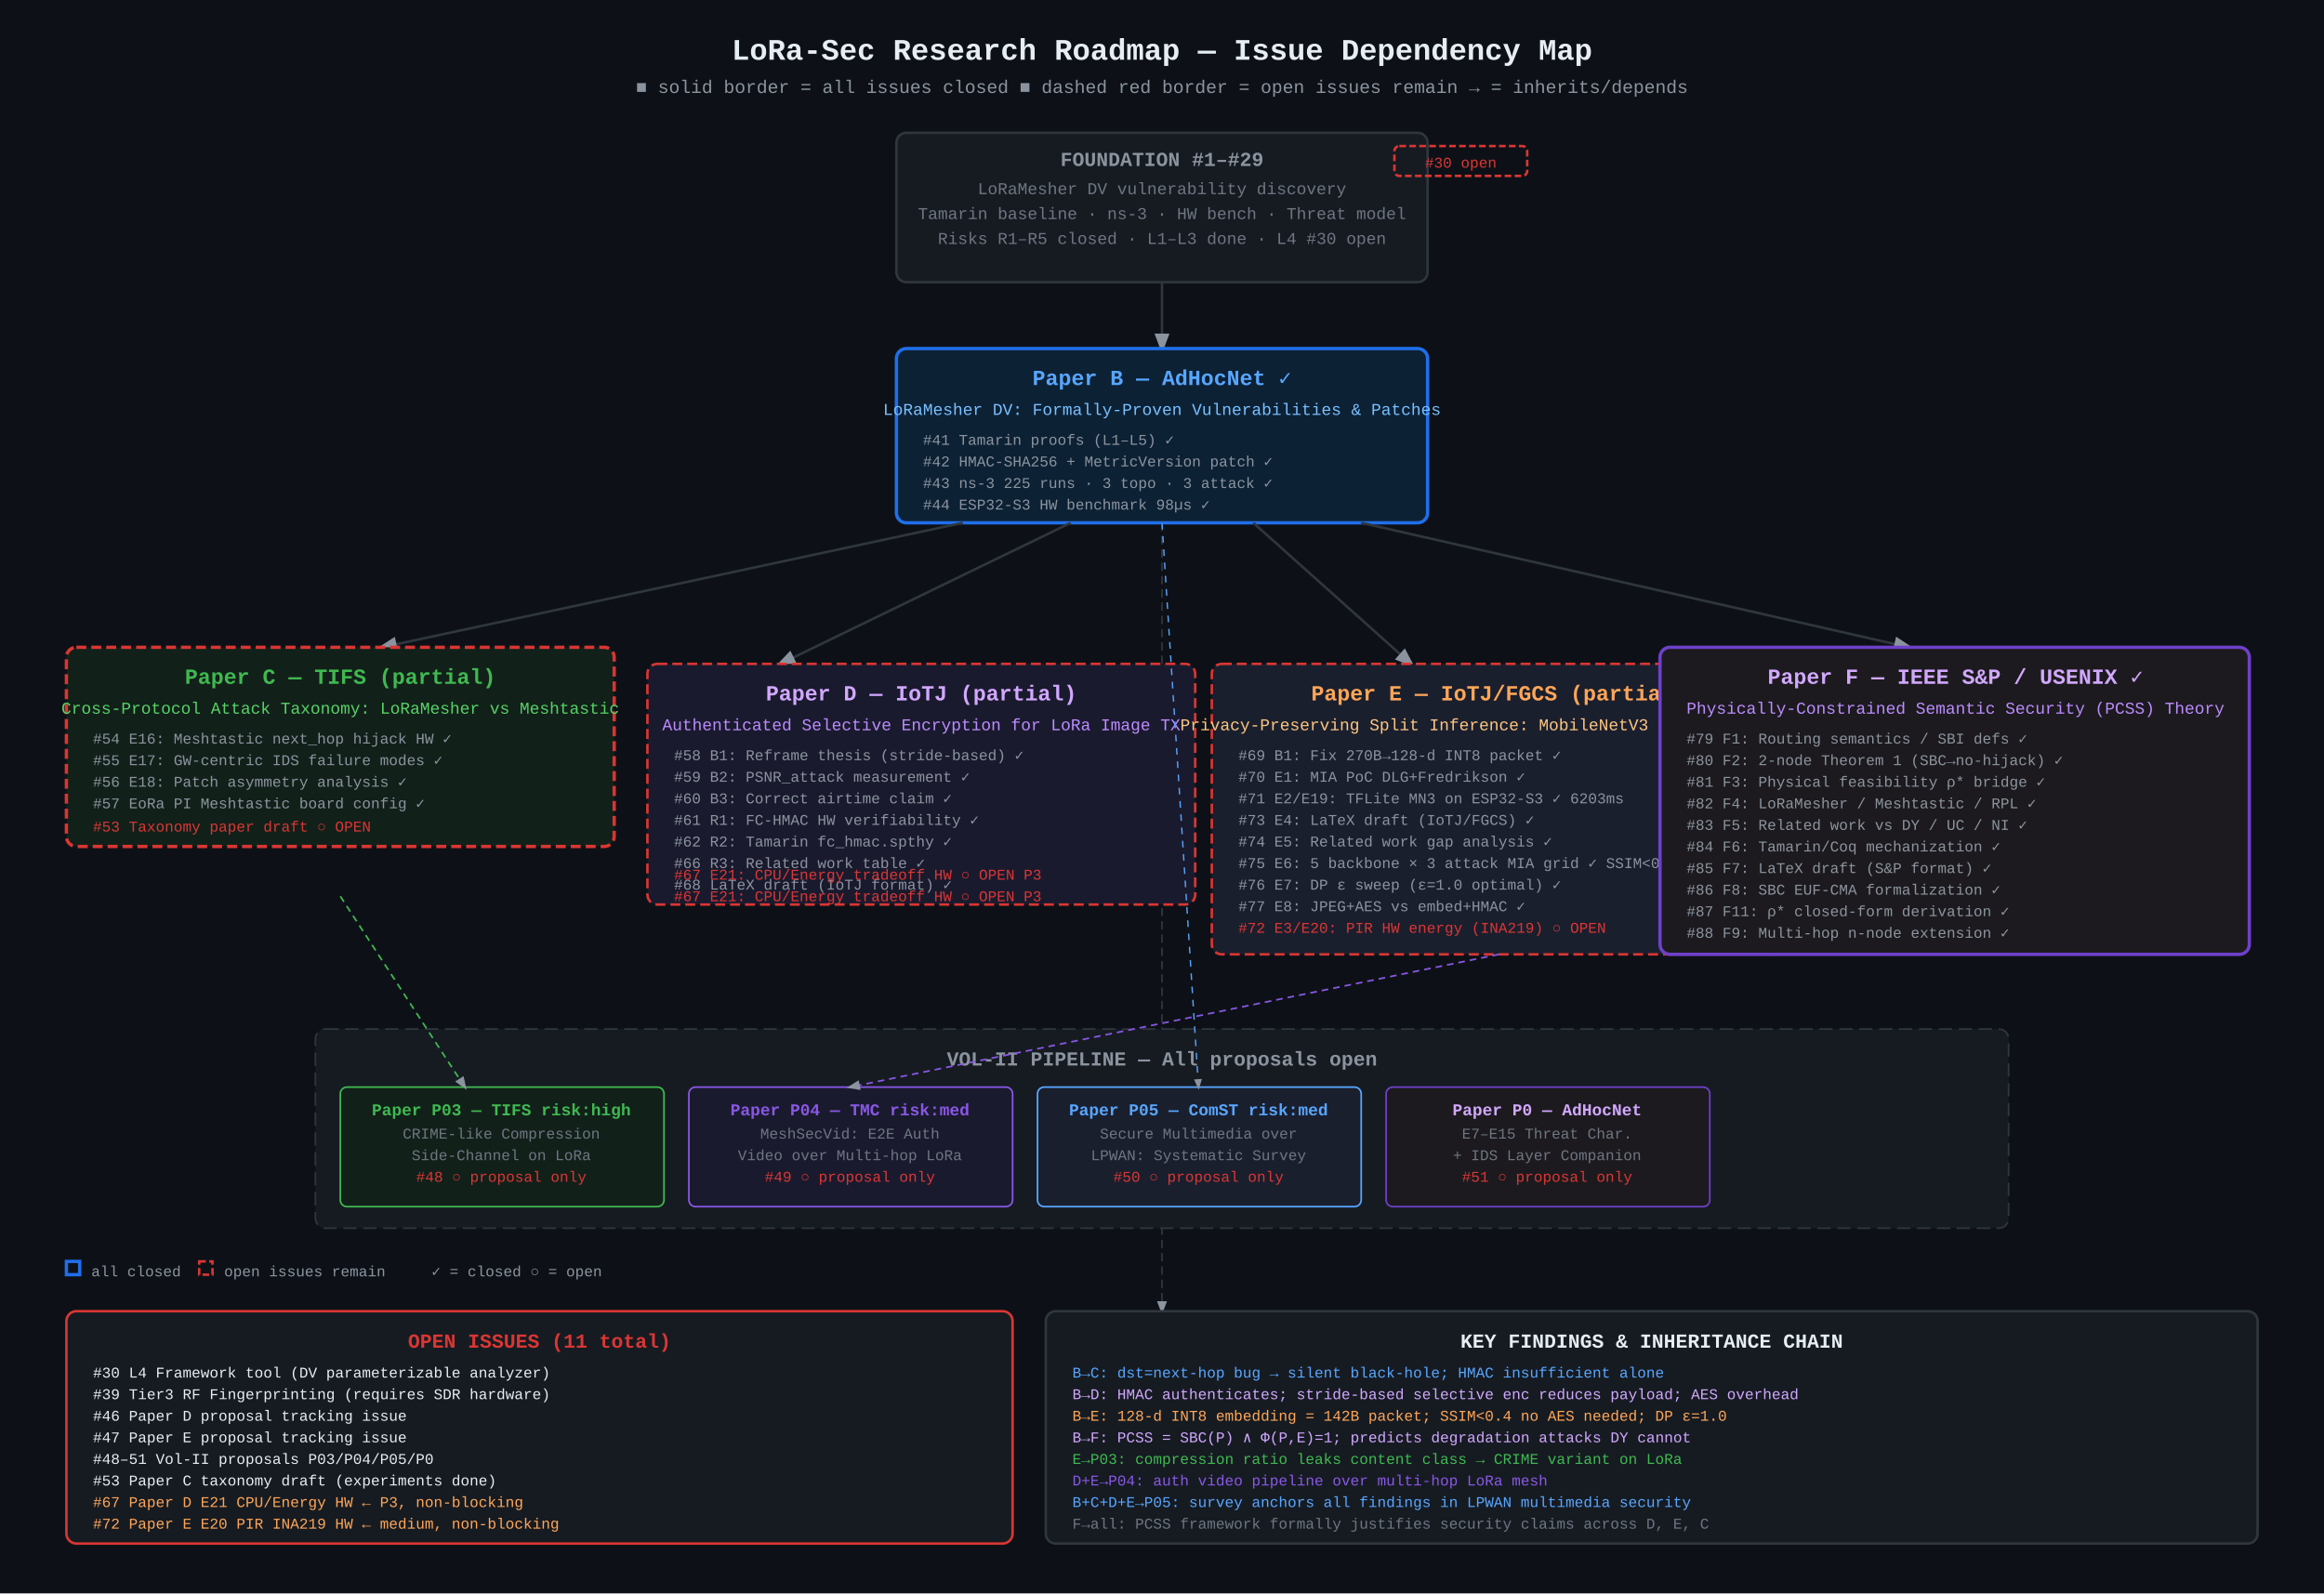
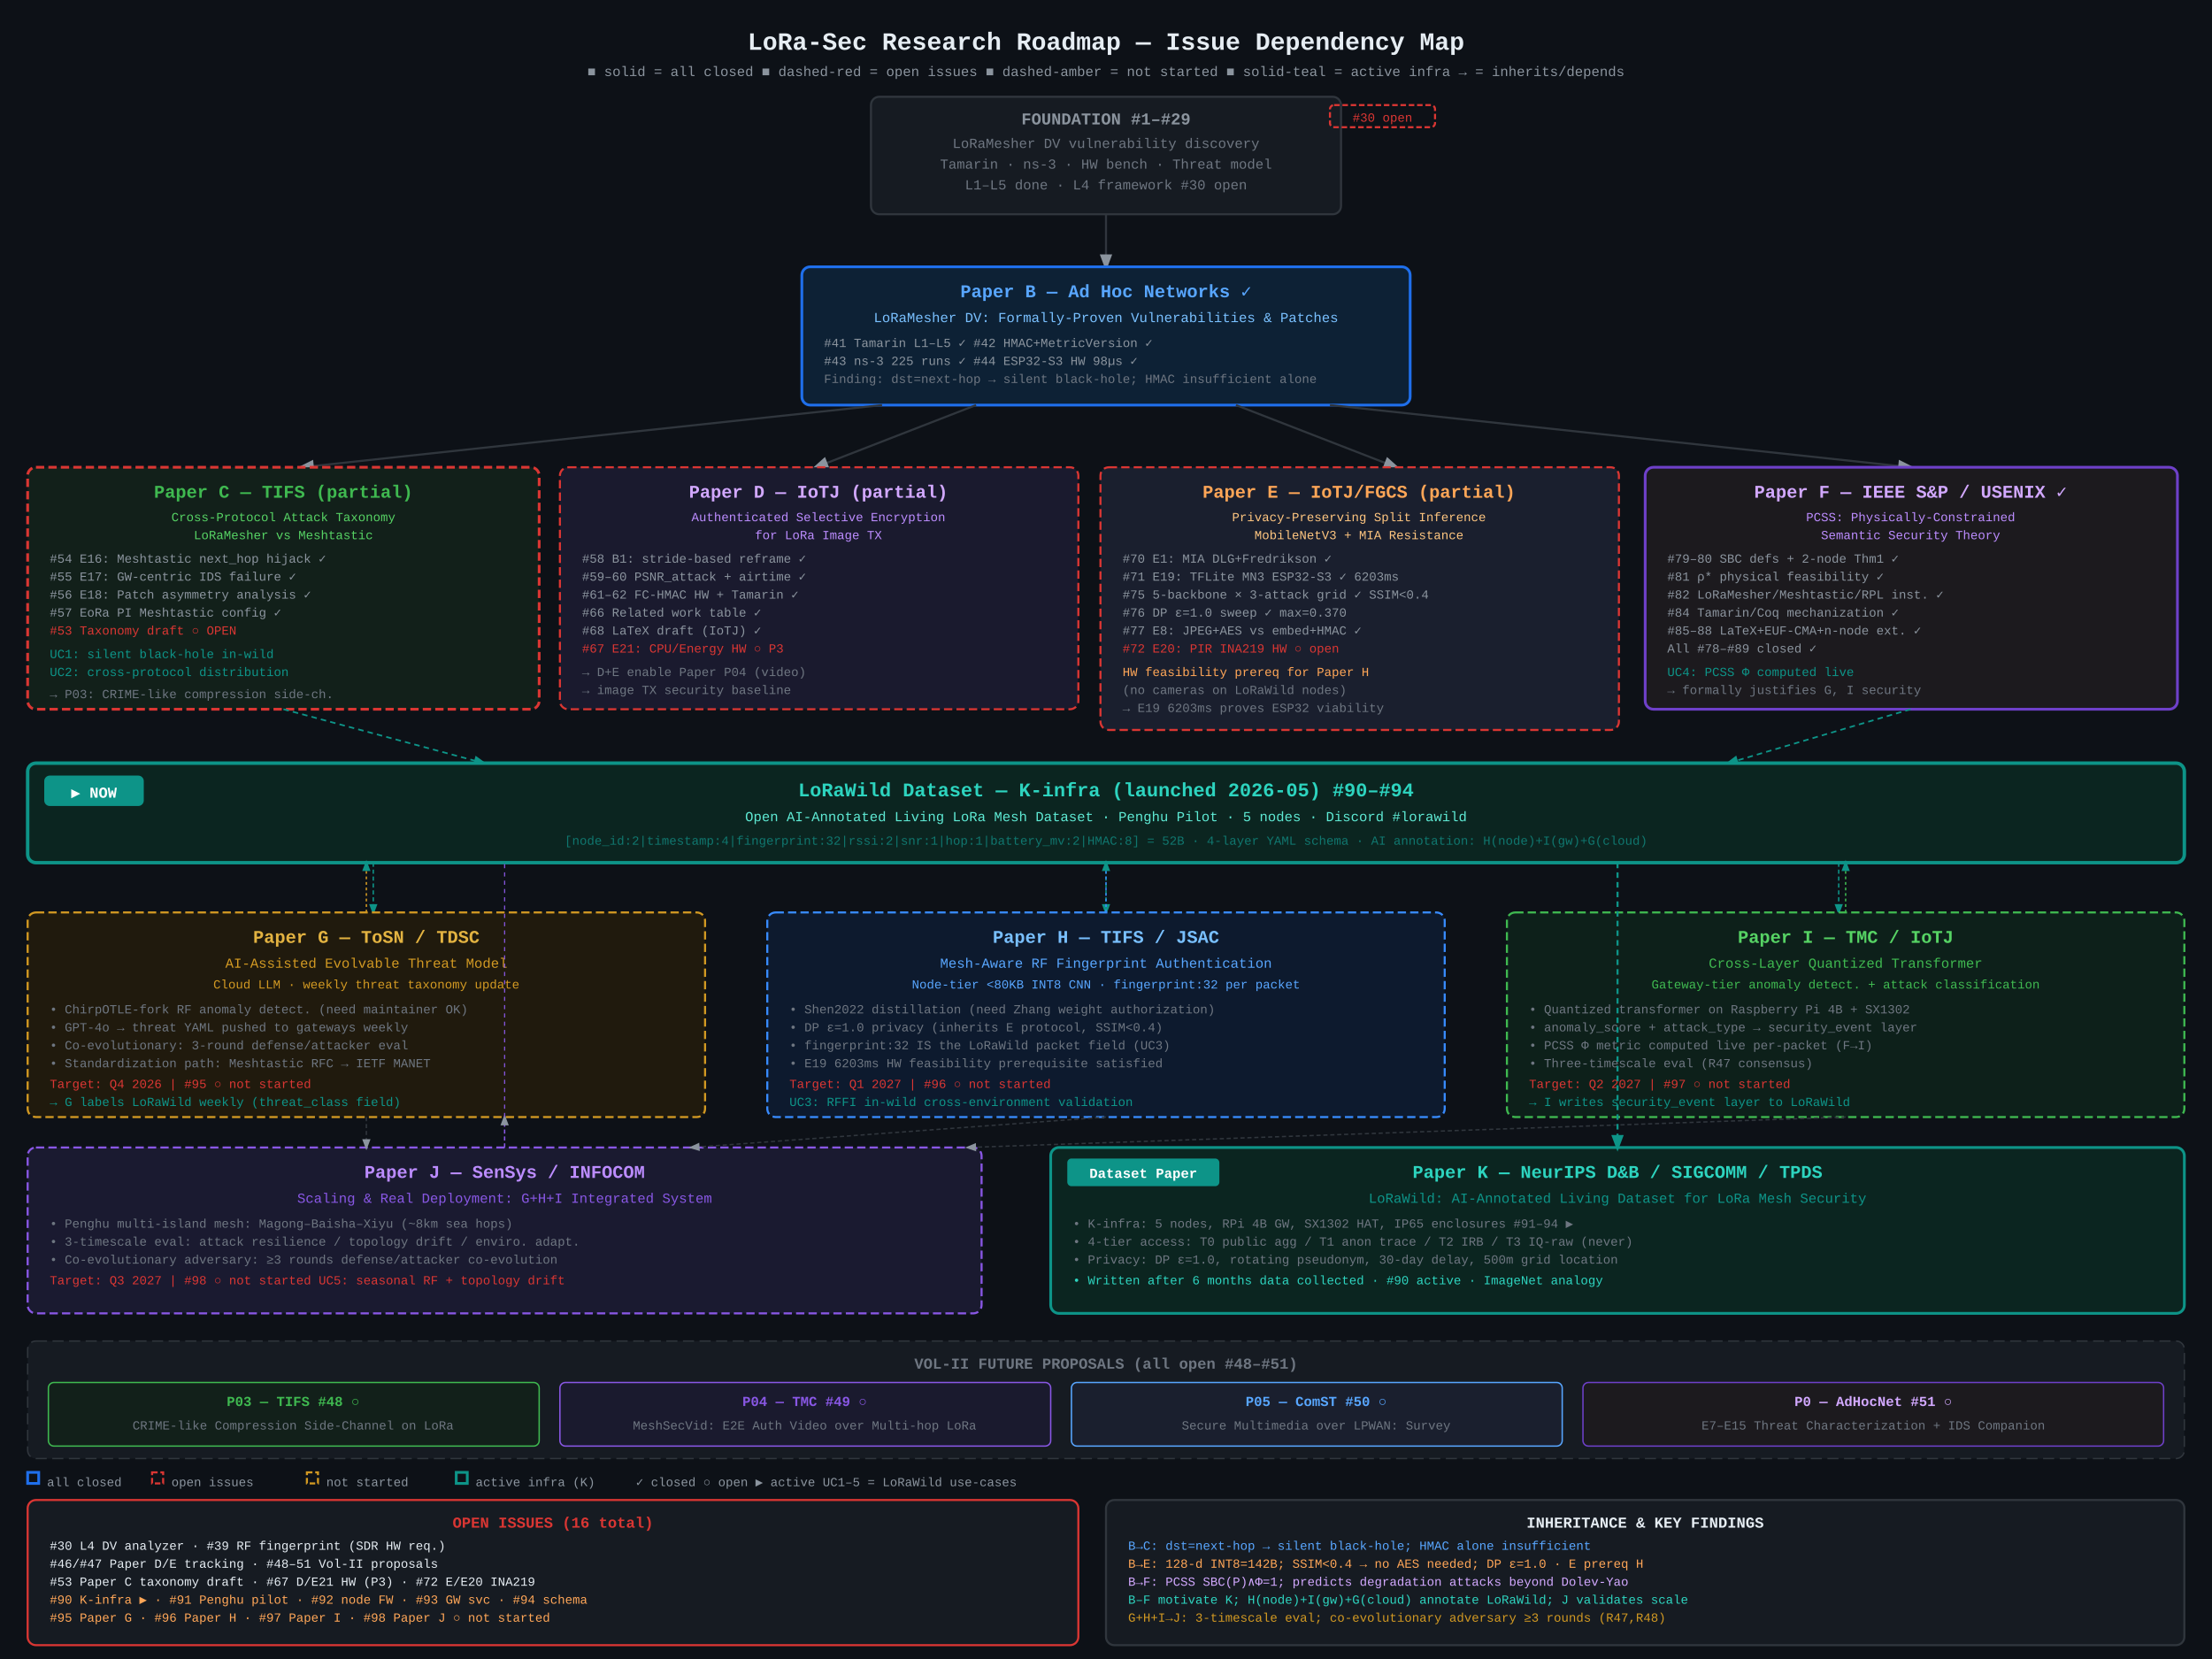
- <svg xmlns="http://www.w3.org/2000/svg" width="1400" height="960" viewBox="0 0 1400 960" font-family="'Courier New', monospace">
-   <rect width="1400" height="960" fill="#0d1117" />
-   <text x="700" y="36" text-anchor="middle" font-size="18" font-weight="bold" fill="#e6edf3">LoRa-Sec Research Roadmap — Issue Dependency Map</text>
-   <text x="700" y="56" text-anchor="middle" font-size="11" fill="#8b949e">■ solid border = all issues closed   ■ dashed red border = open issues remain   → = inherits/depends</text>
-   <rect x="540" y="80" width="320" height="90" rx="6" fill="#161b22" stroke="#30363d" stroke-width="1.5" />
-   <text x="700" y="100" text-anchor="middle" font-size="12" font-weight="bold" fill="#8b949e">FOUNDATION  #1–#29</text>
-   <text x="700" y="117" text-anchor="middle" font-size="10" fill="#6e7681">LoRaMesher DV vulnerability discovery</text>
-   <text x="700" y="132" text-anchor="middle" font-size="10" fill="#6e7681">Tamarin baseline · ns-3 · HW bench · Threat model</text>
-   <text x="700" y="147" text-anchor="middle" font-size="10" fill="#6e7681">Risks R1–R5 closed · L1–L3 done · L4 #30 open</text>
-   <rect x="840" y="88" width="80" height="18" rx="3" fill="none" stroke="#da3633" stroke-width="1.5" stroke-dasharray="4,2" />
-   <text x="880" y="101" text-anchor="middle" font-size="9" fill="#da3633">#30 open</text>
-   <line x1="700" y1="170" x2="700" y2="210" stroke="#30363d" stroke-width="1.5" marker-end="url(#arr-gray)" />
-   <rect x="540" y="210" width="320" height="105" rx="6" fill="#0d2135" stroke="#1f6feb" stroke-width="2" />
-   <text x="700" y="232" text-anchor="middle" font-size="13" font-weight="bold" fill="#58a6ff">Paper B — AdHocNet  ✓</text>
-   <text x="700" y="250" text-anchor="middle" font-size="10" fill="#79c0ff">LoRaMesher DV: Formally-Proven Vulnerabilities &amp; Patches</text>
-   <text x="556" y="268" font-size="9" fill="#8b949e">#41 Tamarin proofs (L1–L5)            ✓</text>
-   <text x="556" y="281" font-size="9" fill="#8b949e">#42 HMAC-SHA256 + MetricVersion patch  ✓</text>
-   <text x="556" y="294" font-size="9" fill="#8b949e">#43 ns-3 225 runs · 3 topo · 3 attack  ✓</text>
-   <text x="556" y="307" font-size="9" fill="#8b949e">#44 ESP32-S3 HW benchmark 98µs          ✓</text>
-   <line x1="580" y1="315" x2="230" y2="390" stroke="#30363d" stroke-width="1.5" marker-end="url(#arr-gray)" />
-   <line x1="645" y1="315" x2="470" y2="400" stroke="#30363d" stroke-width="1.5" marker-end="url(#arr-gray)" />
-   <line x1="755" y1="315" x2="850" y2="400" stroke="#30363d" stroke-width="1.5" marker-end="url(#arr-gray)" />
-   <line x1="820" y1="315" x2="1150" y2="390" stroke="#30363d" stroke-width="1.5" marker-end="url(#arr-gray)" />
-   <line x1="700" y1="315" x2="700" y2="790" stroke="#30363d" stroke-width="1" stroke-dasharray="5,3" marker-end="url(#arr-gray)" />
-   <rect x="40" y="390" width="330" height="120" rx="6" fill="#12201a" stroke="#da3633" stroke-width="2" stroke-dasharray="6,3" />
-   <text x="205" y="412" text-anchor="middle" font-size="13" font-weight="bold" fill="#3fb950">Paper C — TIFS  (partial)</text>
-   <text x="205" y="430" text-anchor="middle" font-size="10" fill="#56d364">Cross-Protocol Attack Taxonomy: LoRaMesher vs Meshtastic</text>
-   <text x="56" y="448" font-size="9" fill="#8b949e">#54 E16: Meshtastic next_hop hijack HW    ✓</text>
-   <text x="56" y="461" font-size="9" fill="#8b949e">#55 E17: GW-centric IDS failure modes     ✓</text>
-   <text x="56" y="474" font-size="9" fill="#8b949e">#56 E18: Patch asymmetry analysis         ✓</text>
-   <text x="56" y="487" font-size="9" fill="#8b949e">#57 EoRa PI Meshtastic board config       ✓</text>
-   <text x="56" y="501" font-size="9" fill="#da3633">#53 Taxonomy paper draft            ○ OPEN</text>
-   <rect x="390" y="400" width="330" height="145" rx="6" fill="#1a1a2e" stroke="#da3633" stroke-width="1.5" stroke-dasharray="6,3" />
-   <text x="555" y="422" text-anchor="middle" font-size="13" font-weight="bold" fill="#d2a8ff">Paper D — IoTJ  (partial)</text>
-   <text x="555" y="440" text-anchor="middle" font-size="10" fill="#bc8cff">Authenticated Selective Encryption for LoRa Image TX</text>
-   <text x="406" y="458" font-size="9" fill="#8b949e">#58 B1: Reframe thesis (stride-based)     ✓</text>
-   <text x="406" y="471" font-size="9" fill="#8b949e">#59 B2: PSNR_attack measurement           ✓</text>
-   <text x="406" y="484" font-size="9" fill="#8b949e">#60 B3: Correct airtime claim             ✓</text>
-   <text x="406" y="497" font-size="9" fill="#8b949e">#61 R1: FC-HMAC HW verifiability          ✓</text>
-   <text x="406" y="510" font-size="9" fill="#8b949e">#62 R2: Tamarin fc_hmac.spthy             ✓</text>
-   <text x="406" y="523" font-size="9" fill="#8b949e">#66 R3: Related work table                ✓</text>
-   <text x="406" y="536" font-size="9" fill="#8b949e">#68 LaTeX draft (IoTJ format)             ✓</text>
-   <text x="406" y="530" font-size="9" fill="#da3633">#67 E21: CPU/Energy tradeoff HW   ○ OPEN P3</text>
-   <text x="406" y="543" font-size="9" fill="#da3633">#67 E21: CPU/Energy tradeoff HW   ○ OPEN P3</text>
-   <rect x="730" y="400" width="345" height="175" rx="6" fill="#1a1f2e" stroke="#da3633" stroke-width="1.5" stroke-dasharray="6,3" />
-   <text x="903" y="422" text-anchor="middle" font-size="13" font-weight="bold" fill="#ffa657">Paper E — IoTJ/FGCS  (partial)</text>
-   <text x="903" y="440" text-anchor="middle" font-size="10" fill="#ffc680">Privacy-Preserving Split Inference: MobileNetV3 + MIA Resistance</text>
-   <text x="746" y="458" font-size="9" fill="#8b949e">#69 B1: Fix 270B→128-d INT8 packet       ✓</text>
-   <text x="746" y="471" font-size="9" fill="#8b949e">#70 E1: MIA PoC DLG+Fredrikson           ✓</text>
-   <text x="746" y="484" font-size="9" fill="#8b949e">#71 E2/E19: TFLite MN3 on ESP32-S3       ✓  6203ms</text>
-   <text x="746" y="497" font-size="9" fill="#8b949e">#73 E4: LaTeX draft (IoTJ/FGCS)          ✓</text>
-   <text x="746" y="510" font-size="9" fill="#8b949e">#74 E5: Related work gap analysis        ✓</text>
-   <text x="746" y="523" font-size="9" fill="#8b949e">#75 E6: 5 backbone × 3 attack MIA grid  ✓  SSIM&lt;0.4</text>
-   <text x="746" y="536" font-size="9" fill="#8b949e">#76 E7: DP ε sweep (ε=1.0 optimal)       ✓</text>
-   <text x="746" y="549" font-size="9" fill="#8b949e">#77 E8: JPEG+AES vs embed+HMAC           ✓</text>
-   <text x="746" y="562" font-size="9" fill="#da3633">#72 E3/E20: PIR HW energy (INA219) ○ OPEN</text>
-   <rect x="1000" y="390" width="355" height="185" rx="6" fill="#1c1a1e" stroke="#6e40c9" stroke-width="2" />
-   <text x="1178" y="412" text-anchor="middle" font-size="13" font-weight="bold" fill="#d2a8ff">Paper F — IEEE S&amp;P / USENIX  ✓</text>
-   <text x="1178" y="430" text-anchor="middle" font-size="10" fill="#bc8cff">Physically-Constrained Semantic Security (PCSS) Theory</text>
-   <text x="1016" y="448" font-size="9" fill="#8b949e">#79 F1: Routing semantics / SBI defs      ✓</text>
-   <text x="1016" y="461" font-size="9" fill="#8b949e">#80 F2: 2-node Theorem 1 (SBC→no-hijack)  ✓</text>
-   <text x="1016" y="474" font-size="9" fill="#8b949e">#81 F3: Physical feasibility ρ* bridge    ✓</text>
-   <text x="1016" y="487" font-size="9" fill="#8b949e">#82 F4: LoRaMesher / Meshtastic / RPL     ✓</text>
-   <text x="1016" y="500" font-size="9" fill="#8b949e">#83 F5: Related work vs DY / UC / NI      ✓</text>
-   <text x="1016" y="513" font-size="9" fill="#8b949e">#84 F6: Tamarin/Coq mechanization         ✓</text>
-   <text x="1016" y="526" font-size="9" fill="#8b949e">#85 F7: LaTeX draft (S&amp;P format)          ✓</text>
-   <text x="1016" y="539" font-size="9" fill="#8b949e">#86 F8: SBC EUF-CMA formalization         ✓</text>
-   <text x="1016" y="552" font-size="9" fill="#8b949e">#87 F11: ρ* closed-form derivation        ✓</text>
-   <text x="1016" y="565" font-size="9" fill="#8b949e">#88 F9: Multi-hop n-node extension        ✓</text>
-   <rect x="190" y="620" width="1020" height="120" rx="6" fill="#161b22" stroke="#30363d" stroke-width="1" stroke-dasharray="8,4" />
-   <text x="700" y="642" text-anchor="middle" font-size="12" font-weight="bold" fill="#8b949e">VOL-II PIPELINE — All proposals open</text>
-   <rect x="205" y="655" width="195" height="72" rx="4" fill="#12201a" stroke="#3fb950" stroke-width="1" />
-   <text x="302" y="672" text-anchor="middle" font-size="10" font-weight="bold" fill="#3fb950">Paper P03 — TIFS  risk:high</text>
-   <text x="302" y="686" text-anchor="middle" font-size="9" fill="#6e7681">CRIME-like Compression</text>
-   <text x="302" y="699" text-anchor="middle" font-size="9" fill="#6e7681">Side-Channel on LoRa</text>
-   <text x="302" y="712" text-anchor="middle" font-size="9" fill="#da3633">#48  ○ proposal only</text>
-   <rect x="415" y="655" width="195" height="72" rx="4" fill="#1a1a2e" stroke="#8957e5" stroke-width="1" />
-   <text x="512" y="672" text-anchor="middle" font-size="10" font-weight="bold" fill="#8957e5">Paper P04 — TMC  risk:med</text>
-   <text x="512" y="686" text-anchor="middle" font-size="9" fill="#6e7681">MeshSecVid: E2E Auth</text>
-   <text x="512" y="699" text-anchor="middle" font-size="9" fill="#6e7681">Video over Multi-hop LoRa</text>
-   <text x="512" y="712" text-anchor="middle" font-size="9" fill="#da3633">#49  ○ proposal only</text>
-   <rect x="625" y="655" width="195" height="72" rx="4" fill="#1a1f2e" stroke="#58a6ff" stroke-width="1" />
-   <text x="722" y="672" text-anchor="middle" font-size="10" font-weight="bold" fill="#58a6ff">Paper P05 — ComST  risk:med</text>
-   <text x="722" y="686" text-anchor="middle" font-size="9" fill="#6e7681">Secure Multimedia over</text>
-   <text x="722" y="699" text-anchor="middle" font-size="9" fill="#6e7681">LPWAN: Systematic Survey</text>
-   <text x="722" y="712" text-anchor="middle" font-size="9" fill="#da3633">#50  ○ proposal only</text>
-   <rect x="835" y="655" width="195" height="72" rx="4" fill="#1c1a1e" stroke="#6e40c9" stroke-width="1" />
-   <text x="932" y="672" text-anchor="middle" font-size="10" font-weight="bold" fill="#d2a8ff">Paper P0 — AdHocNet</text>
-   <text x="932" y="686" text-anchor="middle" font-size="9" fill="#6e7681">E7–E15 Threat Char.</text>
-   <text x="932" y="699" text-anchor="middle" font-size="9" fill="#6e7681">+ IDS Layer Companion</text>
-   <text x="932" y="712" text-anchor="middle" font-size="9" fill="#da3633">#51  ○ proposal only</text>
-   <rect x="40" y="790" width="570" height="140" rx="6" fill="#161b22" stroke="#da3633" stroke-width="1.5" />
-   <text x="325" y="812" text-anchor="middle" font-size="12" font-weight="bold" fill="#da3633">OPEN ISSUES (11 total)</text>
-   <text x="56" y="830" font-size="9" fill="#e6edf3">#30  L4  Framework tool (DV parameterizable analyzer)</text>
-   <text x="56" y="843" font-size="9" fill="#e6edf3">#39  Tier3  RF Fingerprinting (requires SDR hardware)</text>
-   <text x="56" y="856" font-size="9" fill="#e6edf3">#46  Paper D  proposal tracking issue</text>
-   <text x="56" y="869" font-size="9" fill="#e6edf3">#47  Paper E  proposal tracking issue</text>
-   <text x="56" y="882" font-size="9" fill="#e6edf3">#48–51  Vol-II proposals P03/P04/P05/P0</text>
-   <text x="56" y="895" font-size="9" fill="#e6edf3">#53  Paper C  taxonomy draft (experiments done)</text>
-   <text x="56" y="908" font-size="9" fill="#ffa657">#67  Paper D  E21 CPU/Energy HW  ← P3, non-blocking</text>
-   <text x="56" y="921" font-size="9" fill="#ffa657">#72  Paper E  E20 PIR INA219 HW  ← medium, non-blocking</text>
-   <rect x="630" y="790" width="730" height="140" rx="6" fill="#161b22" stroke="#30363d" stroke-width="1.5" />
-   <text x="995" y="812" text-anchor="middle" font-size="12" font-weight="bold" fill="#e6edf3">KEY FINDINGS &amp; INHERITANCE CHAIN</text>
-   <text x="646" y="830" font-size="9" fill="#58a6ff">B→C: dst=next-hop bug → silent black-hole; HMAC insufficient alone</text>
-   <text x="646" y="843" font-size="9" fill="#d2a8ff">B→D: HMAC authenticates; stride-based selective enc reduces payload; AES overhead</text>
-   <text x="646" y="856" font-size="9" fill="#ffa657">B→E: 128-d INT8 embedding = 142B packet; SSIM&lt;0.4 no AES needed; DP ε=1.0</text>
-   <text x="646" y="869" font-size="9" fill="#d2a8ff">B→F: PCSS = SBC(P) ∧ Φ(P,E)=1; predicts degradation attacks DY cannot</text>
-   <text x="646" y="882" font-size="9" fill="#3fb950">E→P03: compression ratio leaks content class → CRIME variant on LoRa</text>
-   <text x="646" y="895" font-size="9" fill="#8957e5">D+E→P04: auth video pipeline over multi-hop LoRa mesh</text>
-   <text x="646" y="908" font-size="9" fill="#58a6ff">B+C+D+E→P05: survey anchors all findings in LPWAN multimedia security</text>
-   <text x="646" y="921" font-size="9" fill="#6e7681">F→all: PCSS framework formally justifies security claims across D, E, C</text>
+ <svg xmlns="http://www.w3.org/2000/svg" width="1600" height="1200" viewBox="0 0 1600 1200" font-family="'Courier New', monospace">
  <defs>
    <marker id="arr-gray" markerWidth="8" markerHeight="8" refX="6" refY="3" orient="auto">
      <path d="M0,0 L0,6 L8,3 z" fill="#8b949e" />
    </marker>
+     <marker id="arr-teal" markerWidth="8" markerHeight="8" refX="6" refY="3" orient="auto">
+       <path d="M0,0 L0,6 L8,3 z" fill="#0d9488" />
+     </marker>
  </defs>
-   <line x1="205" y1="540" x2="280" y2="655" stroke="#3fb950" stroke-width="1" stroke-dasharray="4,3" marker-end="url(#arr-gray)" />
-   <line x1="903" y1="575" x2="512" y2="655" stroke="#8957e5" stroke-width="1" stroke-dasharray="4,3" marker-end="url(#arr-gray)" />
-   <line x1="700" y1="315" x2="722" y2="655" stroke="#58a6ff" stroke-width="0.8" stroke-dasharray="4,4" marker-end="url(#arr-gray)" />
-   <rect x="40" y="760" width="8" height="8" fill="none" stroke="#1f6feb" stroke-width="2" />
-   <text x="55" y="769" font-size="9" fill="#8b949e">all closed</text>
-   <rect x="120" y="760" width="8" height="8" fill="none" stroke="#da3633" stroke-width="1.5" stroke-dasharray="4,2" />
-   <text x="135" y="769" font-size="9" fill="#8b949e">open issues remain</text>
-   <text x="260" y="769" font-size="9" fill="#8b949e">✓ = closed   ○ = open</text>
+   <rect width="1600" height="1200" fill="#0d1117" />
+   <text x="800" y="36" text-anchor="middle" font-size="18" font-weight="bold" fill="#e6edf3">LoRa-Sec Research Roadmap — Issue Dependency Map</text>
+   <text x="800" y="55" text-anchor="middle" font-size="10" fill="#8b949e">■ solid = all closed   ■ dashed-red = open issues   ■ dashed-amber = not started   ■ solid-teal = active infra   → = inherits/depends</text>
+   <rect x="630" y="70" width="340" height="85" rx="6" fill="#161b22" stroke="#30363d" stroke-width="1.5" />
+   <text x="800" y="90" text-anchor="middle" font-size="12" font-weight="bold" fill="#8b949e">FOUNDATION  #1–#29</text>
+   <text x="800" y="107" text-anchor="middle" font-size="10" fill="#6e7681">LoRaMesher DV vulnerability discovery</text>
+   <text x="800" y="122" text-anchor="middle" font-size="10" fill="#6e7681">Tamarin · ns-3 · HW bench · Threat model</text>
+   <text x="800" y="137" text-anchor="middle" font-size="10" fill="#6e7681">L1–L5 done · L4 framework #30 open</text>
+   <rect x="962" y="76" width="76" height="16" rx="3" fill="none" stroke="#da3633" stroke-width="1.5" stroke-dasharray="4,2" />
+   <text x="1000" y="88" text-anchor="middle" font-size="9" fill="#da3633">#30 open</text>
+   <line x1="800" y1="155" x2="800" y2="193" stroke="#30363d" stroke-width="1.5" marker-end="url(#arr-gray)" />
+   <rect x="580" y="193" width="440" height="100" rx="6" fill="#0d2135" stroke="#1f6feb" stroke-width="2" />
+   <text x="800" y="215" text-anchor="middle" font-size="13" font-weight="bold" fill="#58a6ff">Paper B — Ad Hoc Networks  ✓</text>
+   <text x="800" y="233" text-anchor="middle" font-size="10" fill="#79c0ff">LoRaMesher DV: Formally-Proven Vulnerabilities &amp; Patches</text>
+   <text x="596" y="251" font-size="9" fill="#8b949e">#41 Tamarin L1–L5  ✓     #42 HMAC+MetricVersion  ✓</text>
+   <text x="596" y="264" font-size="9" fill="#8b949e">#43 ns-3 225 runs  ✓     #44 ESP32-S3 HW 98µs    ✓</text>
+   <text x="596" y="277" font-size="9" fill="#6e7681">Finding: dst=next-hop → silent black-hole; HMAC insufficient alone</text>
+   <line x1="638" y1="293" x2="218" y2="338" stroke="#30363d" stroke-width="1.5" marker-end="url(#arr-gray)" />
+   <line x1="706" y1="293" x2="590" y2="338" stroke="#30363d" stroke-width="1.5" marker-end="url(#arr-gray)" />
+   <line x1="894" y1="293" x2="1010" y2="338" stroke="#30363d" stroke-width="1.5" marker-end="url(#arr-gray)" />
+   <line x1="962" y1="293" x2="1382" y2="338" stroke="#30363d" stroke-width="1.5" marker-end="url(#arr-gray)" />
+   <rect x="20" y="338" width="370" height="175" rx="6" fill="#12201a" stroke="#da3633" stroke-width="2" stroke-dasharray="6,3" />
+   <text x="205" y="360" text-anchor="middle" font-size="13" font-weight="bold" fill="#3fb950">Paper C — TIFS  (partial)</text>
+   <text x="205" y="377" text-anchor="middle" font-size="9" fill="#56d364">Cross-Protocol Attack Taxonomy</text>
+   <text x="205" y="390" text-anchor="middle" font-size="9" fill="#56d364">LoRaMesher vs Meshtastic</text>
+   <text x="36" y="407" font-size="9" fill="#8b949e">#54 E16: Meshtastic next_hop hijack  ✓</text>
+   <text x="36" y="420" font-size="9" fill="#8b949e">#55 E17: GW-centric IDS failure      ✓</text>
+   <text x="36" y="433" font-size="9" fill="#8b949e">#56 E18: Patch asymmetry analysis    ✓</text>
+   <text x="36" y="446" font-size="9" fill="#8b949e">#57 EoRa PI Meshtastic config        ✓</text>
+   <text x="36" y="459" font-size="9" fill="#da3633">#53 Taxonomy draft               ○ OPEN</text>
+   <text x="36" y="476" font-size="9" fill="#0d9488">UC1: silent black-hole in-wild</text>
+   <text x="36" y="489" font-size="9" fill="#0d9488">UC2: cross-protocol distribution</text>
+   <text x="36" y="505" font-size="9" fill="#6e7681">→ P03: CRIME-like compression side-ch.</text>
+   <rect x="405" y="338" width="375" height="175" rx="6" fill="#1a1a2e" stroke="#da3633" stroke-width="1.5" stroke-dasharray="6,3" />
+   <text x="592" y="360" text-anchor="middle" font-size="13" font-weight="bold" fill="#d2a8ff">Paper D — IoTJ  (partial)</text>
+   <text x="592" y="377" text-anchor="middle" font-size="9" fill="#bc8cff">Authenticated Selective Encryption</text>
+   <text x="592" y="390" text-anchor="middle" font-size="9" fill="#bc8cff">for LoRa Image TX</text>
+   <text x="421" y="407" font-size="9" fill="#8b949e">#58 B1: stride-based reframe         ✓</text>
+   <text x="421" y="420" font-size="9" fill="#8b949e">#59–60 PSNR_attack + airtime         ✓</text>
+   <text x="421" y="433" font-size="9" fill="#8b949e">#61–62 FC-HMAC HW + Tamarin         ✓</text>
+   <text x="421" y="446" font-size="9" fill="#8b949e">#66 Related work table               ✓</text>
+   <text x="421" y="459" font-size="9" fill="#8b949e">#68 LaTeX draft (IoTJ)               ✓</text>
+   <text x="421" y="472" font-size="9" fill="#da3633">#67 E21: CPU/Energy HW           ○ P3</text>
+   <text x="421" y="489" font-size="9" fill="#6e7681">→ D+E enable Paper P04 (video)</text>
+   <text x="421" y="502" font-size="9" fill="#6e7681">→ image TX security baseline</text>
+   <rect x="796" y="338" width="375" height="190" rx="6" fill="#1a1f2e" stroke="#da3633" stroke-width="1.5" stroke-dasharray="6,3" />
+   <text x="983" y="360" text-anchor="middle" font-size="13" font-weight="bold" fill="#ffa657">Paper E — IoTJ/FGCS  (partial)</text>
+   <text x="983" y="377" text-anchor="middle" font-size="9" fill="#ffc680">Privacy-Preserving Split Inference</text>
+   <text x="983" y="390" text-anchor="middle" font-size="9" fill="#ffc680">MobileNetV3 + MIA Resistance</text>
+   <text x="812" y="407" font-size="9" fill="#8b949e">#70 E1: MIA DLG+Fredrikson           ✓</text>
+   <text x="812" y="420" font-size="9" fill="#8b949e">#71 E19: TFLite MN3 ESP32-S3         ✓  6203ms</text>
+   <text x="812" y="433" font-size="9" fill="#8b949e">#75 5-backbone × 3-attack grid       ✓  SSIM&lt;0.4</text>
+   <text x="812" y="446" font-size="9" fill="#8b949e">#76 DP ε=1.0 sweep                   ✓  max=0.370</text>
+   <text x="812" y="459" font-size="9" fill="#8b949e">#77 E8: JPEG+AES vs embed+HMAC       ✓</text>
+   <text x="812" y="472" font-size="9" fill="#da3633">#72 E20: PIR INA219 HW           ○ open</text>
+   <text x="812" y="489" font-size="9" fill="#ffa657">HW feasibility prereq for Paper H</text>
+   <text x="812" y="502" font-size="9" fill="#6e7681">(no cameras on LoRaWild nodes)</text>
+   <text x="812" y="515" font-size="9" fill="#6e7681">→ E19 6203ms proves ESP32 viability</text>
+   <rect x="1190" y="338" width="385" height="175" rx="6" fill="#1c1a1e" stroke="#6e40c9" stroke-width="2" />
+   <text x="1382" y="360" text-anchor="middle" font-size="13" font-weight="bold" fill="#d2a8ff">Paper F — IEEE S&amp;P / USENIX  ✓</text>
+   <text x="1382" y="377" text-anchor="middle" font-size="9" fill="#bc8cff">PCSS: Physically-Constrained</text>
+   <text x="1382" y="390" text-anchor="middle" font-size="9" fill="#bc8cff">Semantic Security Theory</text>
+   <text x="1206" y="407" font-size="9" fill="#8b949e">#79–80 SBC defs + 2-node Thm1       ✓</text>
+   <text x="1206" y="420" font-size="9" fill="#8b949e">#81 ρ* physical feasibility          ✓</text>
+   <text x="1206" y="433" font-size="9" fill="#8b949e">#82 LoRaMesher/Meshtastic/RPL inst.  ✓</text>
+   <text x="1206" y="446" font-size="9" fill="#8b949e">#84 Tamarin/Coq mechanization        ✓</text>
+   <text x="1206" y="459" font-size="9" fill="#8b949e">#85–88 LaTeX+EUF-CMA+n-node ext.    ✓</text>
+   <text x="1206" y="472" font-size="9" fill="#8b949e">All #78–#89 closed                   ✓</text>
+   <text x="1206" y="489" font-size="9" fill="#0d9488">UC4: PCSS Φ computed live</text>
+   <text x="1206" y="502" font-size="9" fill="#6e7681">→ formally justifies G, I security</text>
+   <line x1="205" y1="513" x2="350" y2="552" stroke="#0d9488" stroke-width="1.2" stroke-dasharray="4,3" marker-end="url(#arr-teal)" />
+   <line x1="1382" y1="513" x2="1250" y2="552" stroke="#0d9488" stroke-width="1.2" stroke-dasharray="4,3" marker-end="url(#arr-teal)" />
+   <rect x="20" y="552" width="1560" height="72" rx="6" fill="#0b2520" stroke="#0d9488" stroke-width="2.5" />
+   <rect x="32" y="561" width="72" height="22" rx="4" fill="#0d9488" />
+   <text x="68" y="577" text-anchor="middle" font-size="11" font-weight="bold" fill="#ffffff">▶ NOW</text>
+   <text x="800" y="576" text-anchor="middle" font-size="14" font-weight="bold" fill="#2dd4bf">LoRaWild Dataset — K-infra (launched 2026-05)  #90–#94</text>
+   <text x="800" y="594" text-anchor="middle" font-size="10" fill="#5eead4">Open AI-Annotated Living LoRa Mesh Dataset · Penghu Pilot · 5 nodes · Discord #lorawild</text>
+   <text x="800" y="611" text-anchor="middle" font-size="9" fill="#0f766e">[node_id:2|timestamp:4|fingerprint:32|rssi:2|snr:1|hop:1|battery_mv:2|HMAC:8] = 52B · 4-layer YAML schema · AI annotation: H(node)+I(gw)+G(cloud)</text>
+   <line x1="270" y1="624" x2="270" y2="660" stroke="#0d9488" stroke-width="1" stroke-dasharray="3,2" marker-end="url(#arr-teal)" />
+   <line x1="800" y1="624" x2="800" y2="660" stroke="#0d9488" stroke-width="1" stroke-dasharray="3,2" marker-end="url(#arr-teal)" />
+   <line x1="1330" y1="624" x2="1330" y2="660" stroke="#0d9488" stroke-width="1" stroke-dasharray="3,2" marker-end="url(#arr-teal)" />
+   <rect x="20" y="660" width="490" height="148" rx="6" fill="#201a0d" stroke="#d29922" stroke-width="1.5" stroke-dasharray="6,3" />
+   <text x="265" y="682" text-anchor="middle" font-size="13" font-weight="bold" fill="#e3b341">Paper G — ToSN / TDSC</text>
+   <text x="265" y="700" text-anchor="middle" font-size="10" fill="#d29922">AI-Assisted Evolvable Threat Model</text>
+   <text x="265" y="715" text-anchor="middle" font-size="9" fill="#d29922">Cloud LLM · weekly threat taxonomy update</text>
+   <text x="36" y="733" font-size="9" fill="#6e7681">• ChirpOTLE-fork RF anomaly detect. (need maintainer OK)</text>
+   <text x="36" y="746" font-size="9" fill="#6e7681">• GPT-4o → threat YAML pushed to gateways weekly</text>
+   <text x="36" y="759" font-size="9" fill="#6e7681">• Co-evolutionary: 3-round defense/attacker eval</text>
+   <text x="36" y="772" font-size="9" fill="#6e7681">• Standardization path: Meshtastic RFC → IETF MANET</text>
+   <text x="36" y="787" font-size="9" fill="#da3633">Target: Q4 2026  |  #95 ○ not started</text>
+   <text x="36" y="800" font-size="9" fill="#0d9488">→ G labels LoRaWild weekly (threat_class field)</text>
+   <rect x="555" y="660" width="490" height="148" rx="6" fill="#0d1a2e" stroke="#388bfd" stroke-width="1.5" stroke-dasharray="6,3" />
+   <text x="800" y="682" text-anchor="middle" font-size="13" font-weight="bold" fill="#79c0ff">Paper H — TIFS / JSAC</text>
+   <text x="800" y="700" text-anchor="middle" font-size="10" fill="#58a6ff">Mesh-Aware RF Fingerprint Authentication</text>
+   <text x="800" y="715" text-anchor="middle" font-size="9" fill="#58a6ff">Node-tier &lt;80KB INT8 CNN · fingerprint:32 per packet</text>
+   <text x="571" y="733" font-size="9" fill="#6e7681">• Shen2022 distillation (need Zhang weight authorization)</text>
+   <text x="571" y="746" font-size="9" fill="#6e7681">• DP ε=1.0 privacy (inherits E protocol, SSIM&lt;0.4)</text>
+   <text x="571" y="759" font-size="9" fill="#6e7681">• fingerprint:32 IS the LoRaWild packet field (UC3)</text>
+   <text x="571" y="772" font-size="9" fill="#6e7681">• E19 6203ms HW feasibility prerequisite satisfied</text>
+   <text x="571" y="787" font-size="9" fill="#da3633">Target: Q1 2027  |  #96 ○ not started</text>
+   <text x="571" y="800" font-size="9" fill="#0d9488">UC3: RFFI in-wild cross-environment validation</text>
+   <rect x="1090" y="660" width="490" height="148" rx="6" fill="#0d201a" stroke="#3fb950" stroke-width="1.5" stroke-dasharray="6,3" />
+   <text x="1335" y="682" text-anchor="middle" font-size="13" font-weight="bold" fill="#56d364">Paper I — TMC / IoTJ</text>
+   <text x="1335" y="700" text-anchor="middle" font-size="10" fill="#3fb950">Cross-Layer Quantized Transformer</text>
+   <text x="1335" y="715" text-anchor="middle" font-size="9" fill="#3fb950">Gateway-tier anomaly detect. + attack classification</text>
+   <text x="1106" y="733" font-size="9" fill="#6e7681">• Quantized transformer on Raspberry Pi 4B + SX1302</text>
+   <text x="1106" y="746" font-size="9" fill="#6e7681">• anomaly_score + attack_type → security_event layer</text>
+   <text x="1106" y="759" font-size="9" fill="#6e7681">• PCSS Φ metric computed live per-packet (F→I)</text>
+   <text x="1106" y="772" font-size="9" fill="#6e7681">• Three-timescale eval (R47 consensus)</text>
+   <text x="1106" y="787" font-size="9" fill="#da3633">Target: Q2 2027  |  #97 ○ not started</text>
+   <text x="1106" y="800" font-size="9" fill="#0d9488">→ I writes security_event layer to LoRaWild</text>
+   <line x1="265" y1="660" x2="265" y2="624" stroke="#d29922" stroke-width="1" stroke-dasharray="2,2" marker-end="url(#arr-teal)" />
+   <line x1="800" y1="660" x2="800" y2="624" stroke="#388bfd" stroke-width="1" stroke-dasharray="2,2" marker-end="url(#arr-teal)" />
+   <line x1="1335" y1="660" x2="1335" y2="624" stroke="#3fb950" stroke-width="1" stroke-dasharray="2,2" marker-end="url(#arr-teal)" />
+   <rect x="20" y="830" width="690" height="120" rx="6" fill="#1a1a30" stroke="#8957e5" stroke-width="1.5" stroke-dasharray="6,3" />
+   <text x="365" y="852" text-anchor="middle" font-size="13" font-weight="bold" fill="#bc8cff">Paper J — SenSys / INFOCOM</text>
+   <text x="365" y="870" text-anchor="middle" font-size="10" fill="#8957e5">Scaling &amp; Real Deployment: G+H+I Integrated System</text>
+   <text x="36" y="888" font-size="9" fill="#6e7681">• Penghu multi-island mesh: Magong–Baisha–Xiyu (~8km sea hops)</text>
+   <text x="36" y="901" font-size="9" fill="#6e7681">• 3-timescale eval: attack resilience / topology drift / enviro. adapt.</text>
+   <text x="36" y="914" font-size="9" fill="#6e7681">• Co-evolutionary adversary: ≥3 rounds defense/attacker co-evolution</text>
+   <text x="36" y="929" font-size="9" fill="#da3633">Target: Q3 2027  |  #98 ○ not started  UC5: seasonal RF + topology drift</text>
+   <line x1="365" y1="830" x2="365" y2="808" stroke="#8957e5" stroke-width="1" stroke-dasharray="3,2" marker-end="url(#arr-gray)" />
+   <line x1="365" y1="808" x2="365" y2="624" stroke="#8957e5" stroke-width="0.8" stroke-dasharray="3,3" />
+   <line x1="265" y1="808" x2="265" y2="830" stroke="#30363d" stroke-width="1" stroke-dasharray="3,2" marker-end="url(#arr-gray)" />
+   <line x1="800" y1="808" x2="500" y2="830" stroke="#30363d" stroke-width="1" stroke-dasharray="3,2" marker-end="url(#arr-gray)" />
+   <line x1="1335" y1="808" x2="700" y2="830" stroke="#30363d" stroke-width="1" stroke-dasharray="3,2" marker-end="url(#arr-gray)" />
+   <rect x="760" y="830" width="820" height="120" rx="6" fill="#0b2520" stroke="#0d9488" stroke-width="2" />
+   <rect x="772" y="838" width="110" height="20" rx="3" fill="#0d9488" />
+   <text x="827" y="852" text-anchor="middle" font-size="10" font-weight="bold" fill="#ffffff">Dataset Paper</text>
+   <text x="1170" y="852" text-anchor="middle" font-size="13" font-weight="bold" fill="#2dd4bf">Paper K — NeurIPS D&amp;B / SIGCOMM / TPDS</text>
+   <text x="1170" y="870" text-anchor="middle" font-size="10" fill="#0d9488">LoRaWild: AI-Annotated Living Dataset for LoRa Mesh Security</text>
+   <text x="776" y="888" font-size="9" fill="#6e7681">• K-infra: 5 nodes, RPi 4B GW, SX1302 HAT, IP65 enclosures  #91–94 ▶</text>
+   <text x="776" y="901" font-size="9" fill="#6e7681">• 4-tier access: T0 public agg / T1 anon trace / T2 IRB / T3 IQ-raw (never)</text>
+   <text x="776" y="914" font-size="9" fill="#6e7681">• Privacy: DP ε=1.0, rotating pseudonym, 30-day delay, 500m grid location</text>
+   <text x="776" y="929" font-size="9" fill="#2dd4bf">• Written after 6 months data collected · #90 active · ImageNet analogy</text>
+   <line x1="1170" y1="624" x2="1170" y2="830" stroke="#0d9488" stroke-width="1.5" stroke-dasharray="4,3" marker-end="url(#arr-teal)" />
+   <rect x="20" y="970" width="1560" height="85" rx="6" fill="#161b22" stroke="#30363d" stroke-width="1" stroke-dasharray="8,4" />
+   <text x="800" y="990" text-anchor="middle" font-size="11" font-weight="bold" fill="#6e7681">VOL-II FUTURE PROPOSALS  (all open #48–#51)</text>
+   <rect x="35" y="1000" width="355" height="46" rx="4" fill="#12201a" stroke="#3fb950" stroke-width="1" />
+   <text x="212" y="1017" text-anchor="middle" font-size="10" font-weight="bold" fill="#3fb950">P03 — TIFS  #48  ○</text>
+   <text x="212" y="1034" text-anchor="middle" font-size="9" fill="#6e7681">CRIME-like Compression Side-Channel on LoRa</text>
+   <rect x="405" y="1000" width="355" height="46" rx="4" fill="#1a1a2e" stroke="#8957e5" stroke-width="1" />
+   <text x="582" y="1017" text-anchor="middle" font-size="10" font-weight="bold" fill="#8957e5">P04 — TMC  #49  ○</text>
+   <text x="582" y="1034" text-anchor="middle" font-size="9" fill="#6e7681">MeshSecVid: E2E Auth Video over Multi-hop LoRa</text>
+   <rect x="775" y="1000" width="355" height="46" rx="4" fill="#1a1f2e" stroke="#58a6ff" stroke-width="1" />
+   <text x="952" y="1017" text-anchor="middle" font-size="10" font-weight="bold" fill="#58a6ff">P05 — ComST  #50  ○</text>
+   <text x="952" y="1034" text-anchor="middle" font-size="9" fill="#6e7681">Secure Multimedia over LPWAN: Survey</text>
+   <rect x="1145" y="1000" width="420" height="46" rx="4" fill="#1c1a1e" stroke="#6e40c9" stroke-width="1" />
+   <text x="1355" y="1017" text-anchor="middle" font-size="10" font-weight="bold" fill="#d2a8ff">P0 — AdHocNet  #51  ○</text>
+   <text x="1355" y="1034" text-anchor="middle" font-size="9" fill="#6e7681">E7–E15 Threat Characterization + IDS Companion</text>
+   <rect x="20" y="1065" width="8" height="8" fill="none" stroke="#1f6feb" stroke-width="2" />
+   <text x="34" y="1075" font-size="9" fill="#8b949e">all closed</text>
+   <rect x="110" y="1065" width="8" height="8" fill="none" stroke="#da3633" stroke-width="1.5" stroke-dasharray="4,2" />
+   <text x="124" y="1075" font-size="9" fill="#8b949e">open issues</text>
+   <rect x="222" y="1065" width="8" height="8" fill="none" stroke="#d29922" stroke-width="1.5" stroke-dasharray="4,2" />
+   <text x="236" y="1075" font-size="9" fill="#8b949e">not started</text>
+   <rect x="330" y="1065" width="8" height="8" fill="none" stroke="#0d9488" stroke-width="2" />
+   <text x="344" y="1075" font-size="9" fill="#8b949e">active infra (K)</text>
+   <text x="460" y="1075" font-size="9" fill="#8b949e">✓ closed  ○ open  ▶ active  UC1–5 = LoRaWild use-cases</text>
+   <rect x="20" y="1085" width="760" height="105" rx="6" fill="#161b22" stroke="#da3633" stroke-width="1.5" />
+   <text x="400" y="1105" text-anchor="middle" font-size="11" font-weight="bold" fill="#da3633">OPEN ISSUES (16 total)</text>
+   <text x="36" y="1121" font-size="9" fill="#e6edf3">#30 L4 DV analyzer · #39 RF fingerprint (SDR HW req.)</text>
+   <text x="36" y="1134" font-size="9" fill="#e6edf3">#46/#47 Paper D/E tracking · #48–51 Vol-II proposals</text>
+   <text x="36" y="1147" font-size="9" fill="#e6edf3">#53 Paper C taxonomy draft · #67 D/E21 HW (P3) · #72 E/E20 INA219</text>
+   <text x="36" y="1160" font-size="9" fill="#ffa657">#90 K-infra ▶ · #91 Penghu pilot · #92 node FW · #93 GW svc · #94 schema</text>
+   <text x="36" y="1173" font-size="9" fill="#ffa657">#95 Paper G · #96 Paper H · #97 Paper I · #98 Paper J  ○ not started</text>
+   <rect x="800" y="1085" width="780" height="105" rx="6" fill="#161b22" stroke="#30363d" stroke-width="1.5" />
+   <text x="1190" y="1105" text-anchor="middle" font-size="11" font-weight="bold" fill="#e6edf3">INHERITANCE &amp; KEY FINDINGS</text>
+   <text x="816" y="1121" font-size="9" fill="#58a6ff">B→C: dst=next-hop → silent black-hole; HMAC alone insufficient</text>
+   <text x="816" y="1134" font-size="9" fill="#ffa657">B→E: 128-d INT8=142B; SSIM&lt;0.4 → no AES needed; DP ε=1.0 · E prereq H</text>
+   <text x="816" y="1147" font-size="9" fill="#d2a8ff">B→F: PCSS SBC(P)∧Φ=1; predicts degradation attacks beyond Dolev-Yao</text>
+   <text x="816" y="1160" font-size="9" fill="#2dd4bf">B–F motivate K; H(node)+I(gw)+G(cloud) annotate LoRaWild; J validates scale</text>
+   <text x="816" y="1173" font-size="9" fill="#d29922">G+H+I→J: 3-timescale eval; co-evolutionary adversary ≥3 rounds (R47,R48)</text>
</svg>
